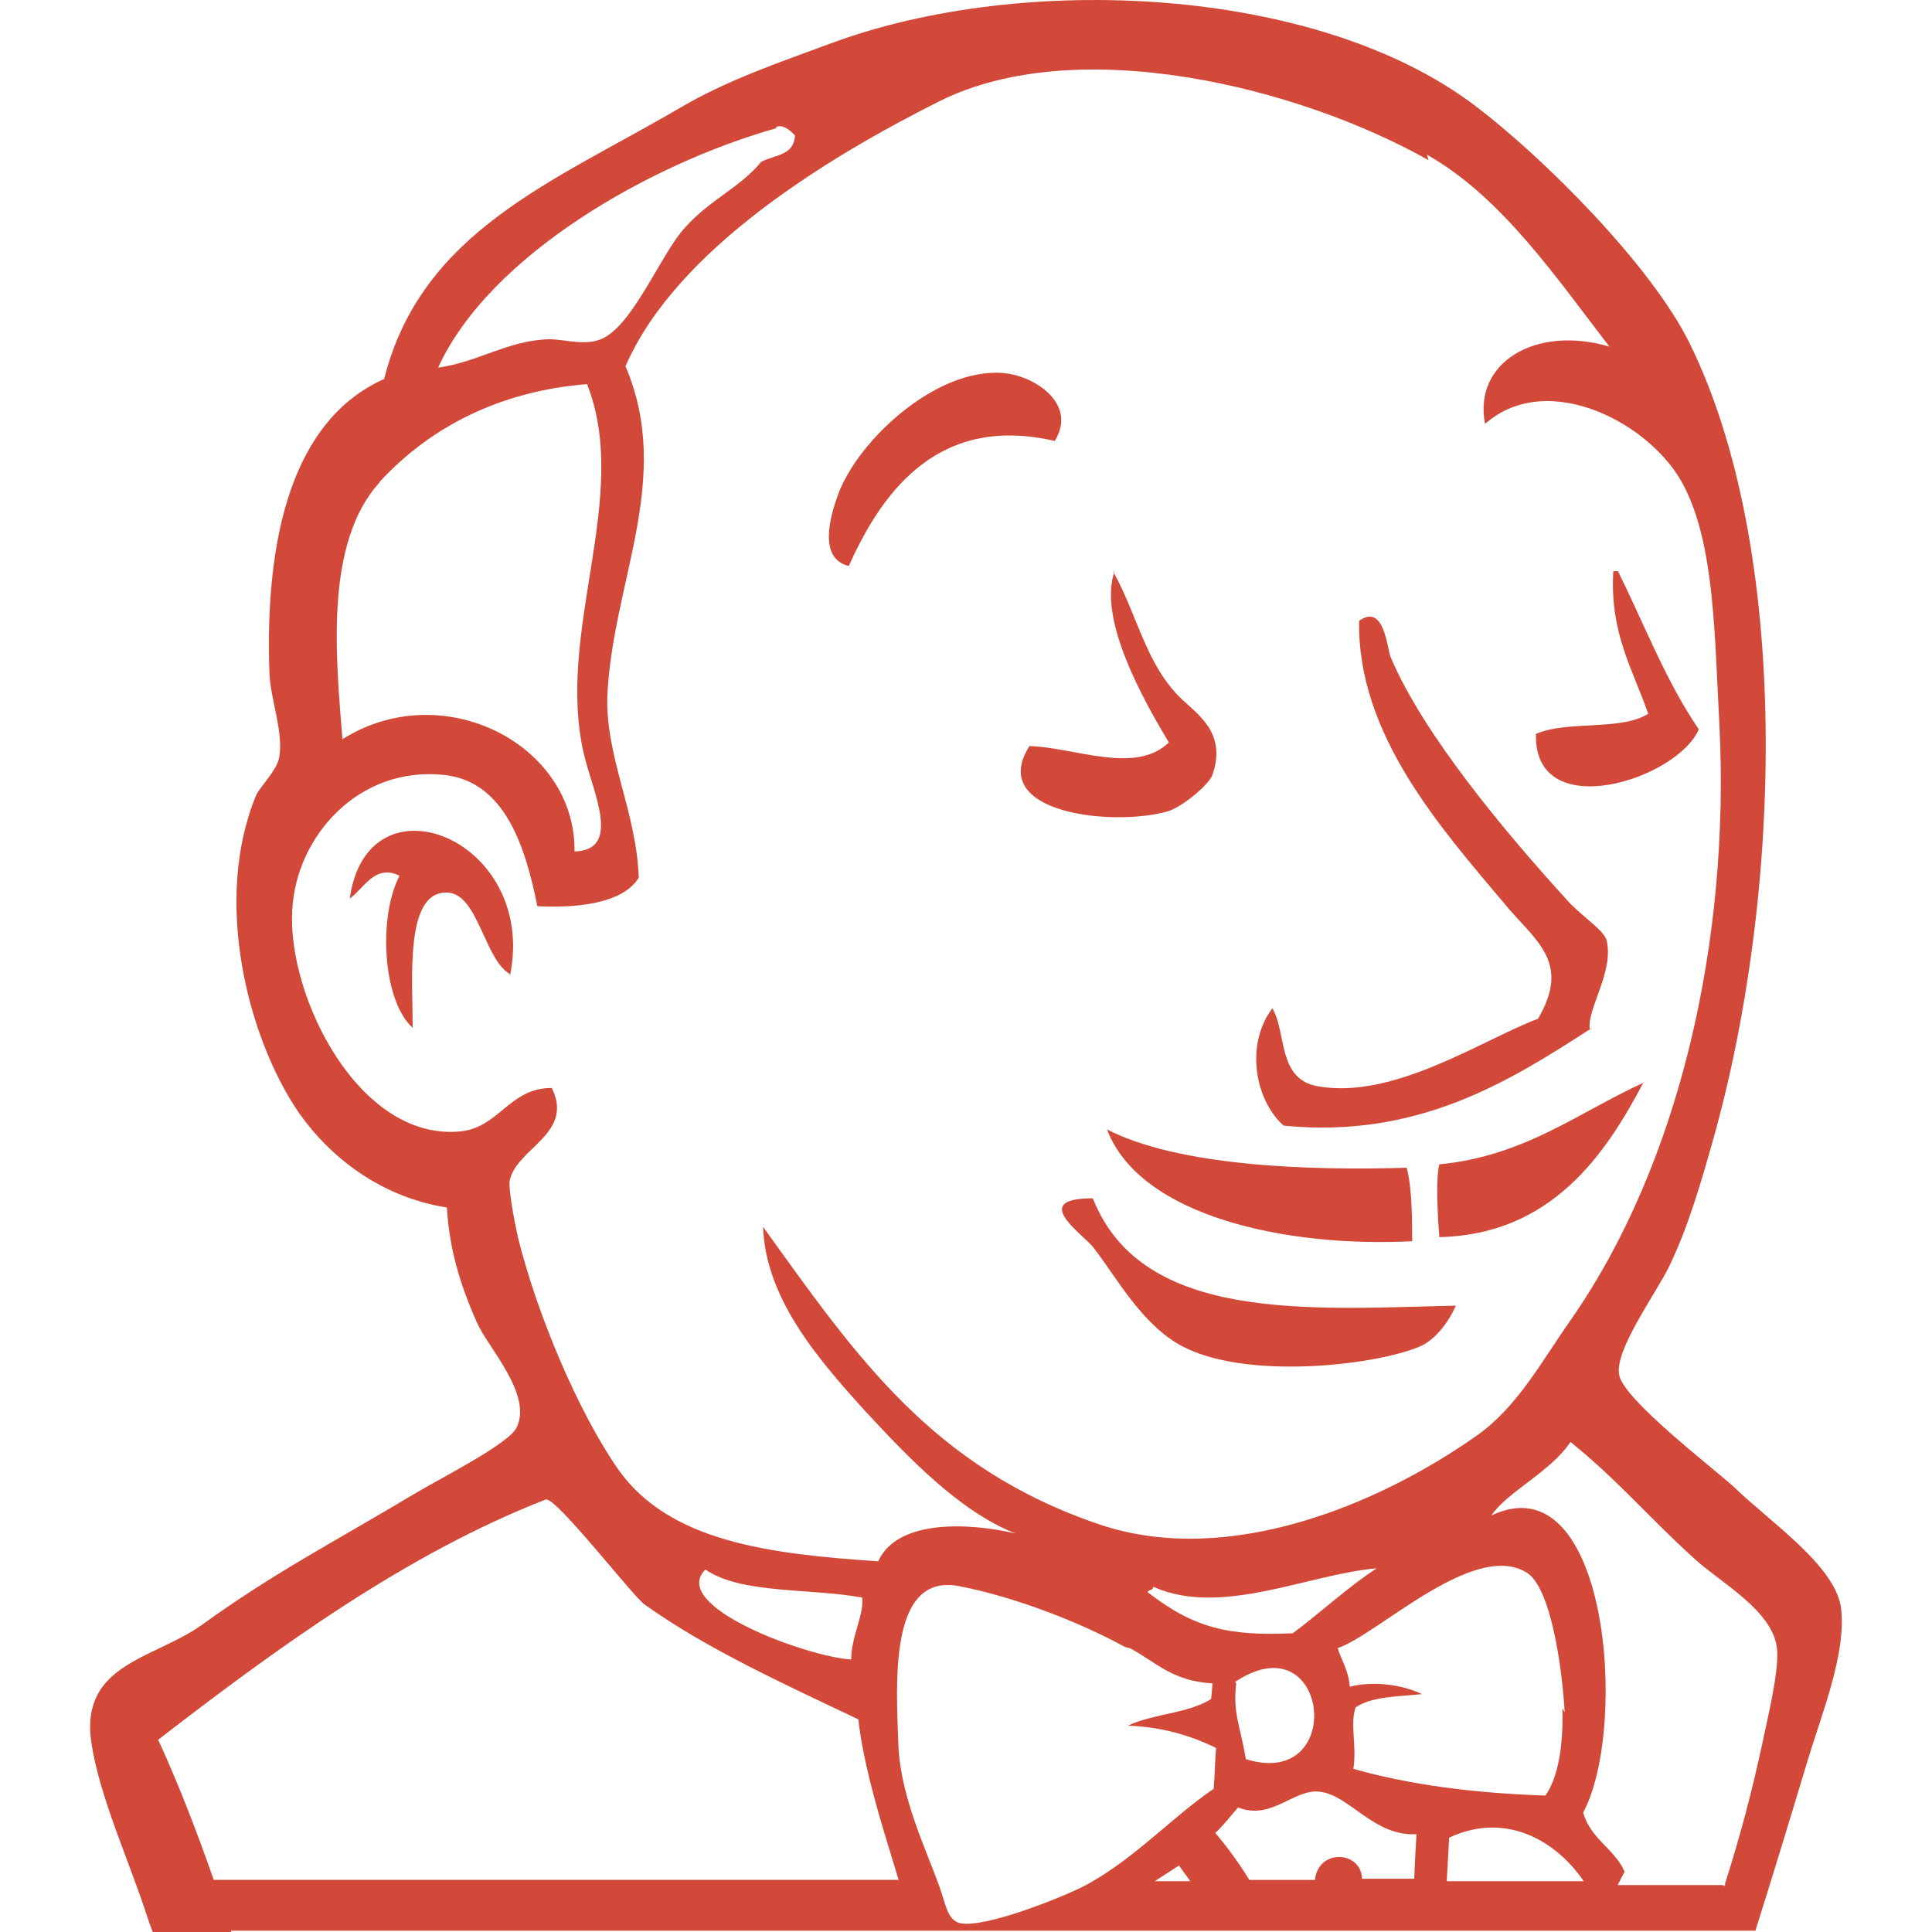
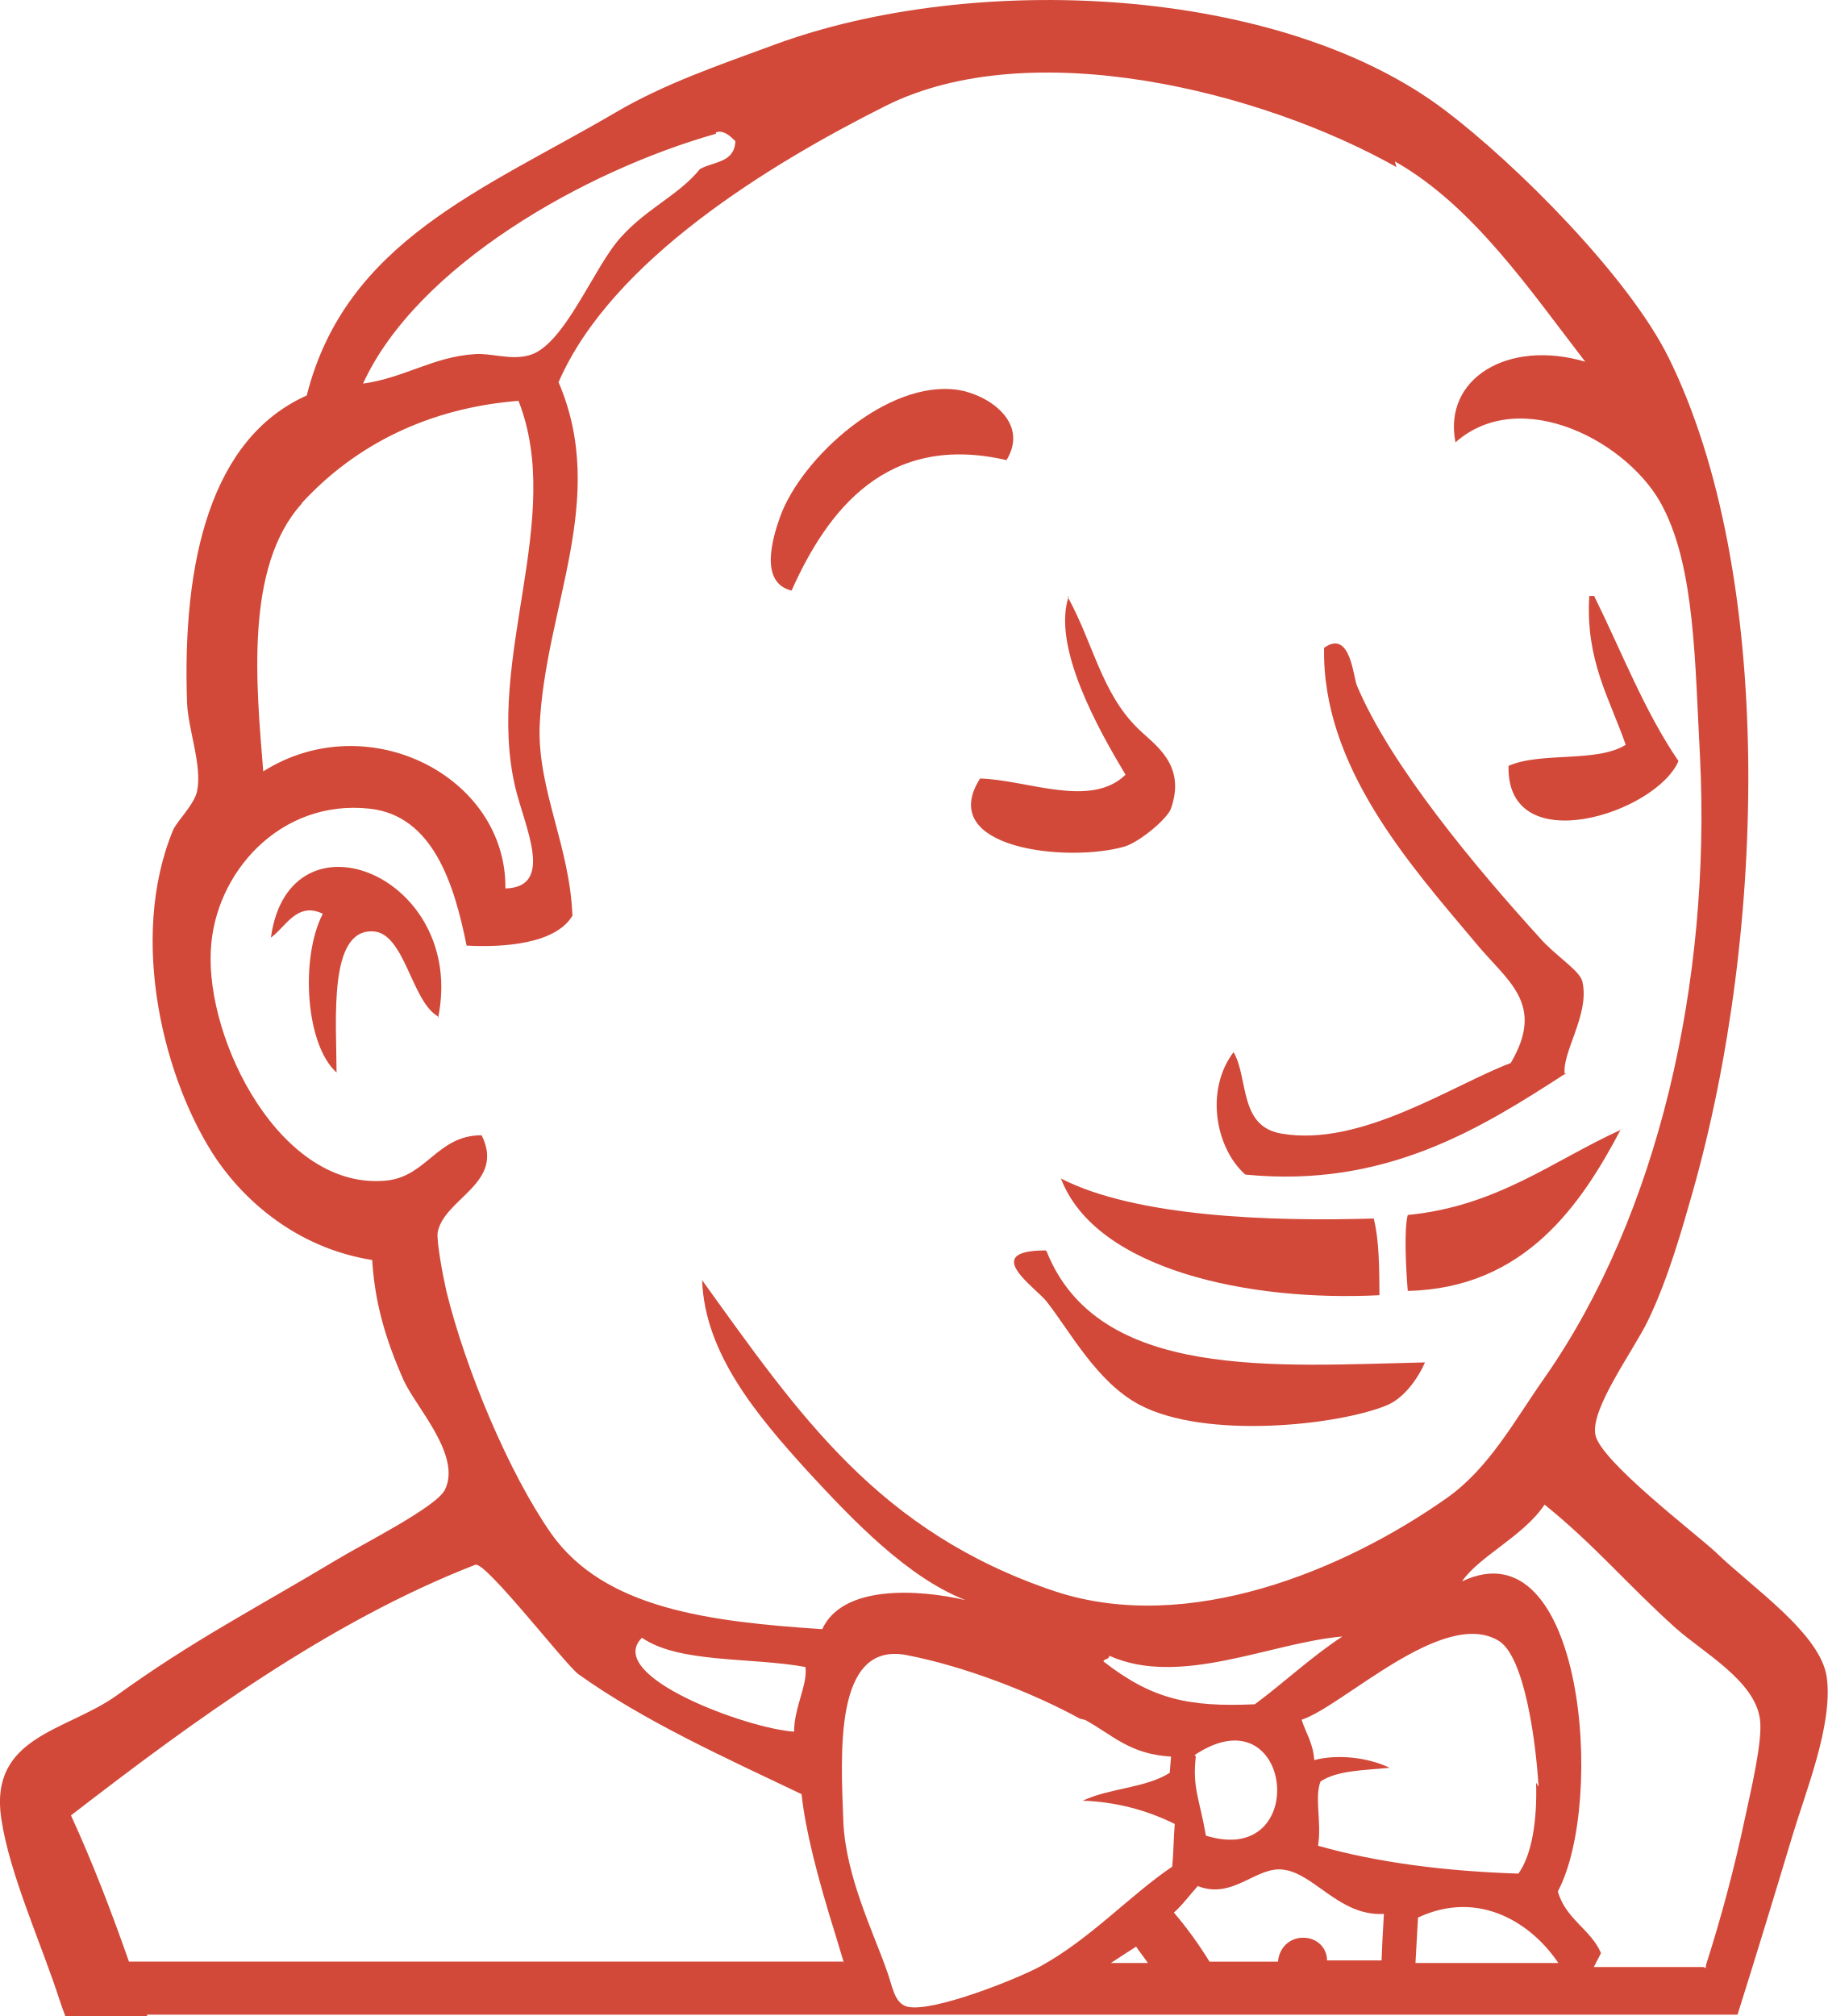
- <svg xmlns="http://www.w3.org/2000/svg" fill="#D24939" role="img" viewBox="0 0 24 24">
+ <svg xmlns="http://www.w3.org/2000/svg" fill="#D24939" role="img" viewBox="1.12 0 21.76 24">
  <path d="M2.872 24h-.975a3.866 3.866 0 01-.07-.197c-.215-.666-.594-1.49-.692-2.154-.146-.984.78-1.039 1.374-1.465.915-.66 1.635-1.025 2.627-1.62.295-.179 1.182-.624 1.281-.829.201-.408-.345-.982-.49-1.3-.225-.507-.345-.937-.376-1.435-.824-.13-1.455-.627-1.844-1.185-.63-.925-1.066-2.635-.525-3.936.045-.103.254-.305.285-.463.06-.308-.105-.72-.12-1.048-.06-1.692.284-3.15 1.425-3.66.463-1.84 2.113-2.453 3.673-3.367.58-.342 1.224-.562 1.89-.807 2.372-.877 6.027-.712 7.994.783.836.633 2.176 1.97 2.656 2.939 1.262 2.555 1.17 6.825.287 9.934-.12.421-.29 1.032-.533 1.533-.168.35-.689 1.05-.625 1.36.064.314 1.19 1.17 1.432 1.395.434.422 1.26.975 1.324 1.5.07.557-.248 1.336-.41 1.875-.217.721-.436 1.441-.654 2.131H2.87zm11.104-3.54c-.545-.3-1.361-.622-2.065-.757-.87-.164-.78 1.188-.75 1.994.03.643.36 1.316.51 1.744.076.197.09.41.256.449.3.068 1.29-.326 1.575-.479.6-.328 1.064-.844 1.574-1.189.016-.17.016-.34.03-.508a2.648 2.648 0 00-1.095-.277c.314-.15.75-.15 1.035-.332l.016-.193c-.496-.03-.69-.254-1.021-.436zm7.454 2.935a17.78 17.78 0 00.465-1.752c.06-.287.215-.918.178-1.176-.059-.459-.684-.799-1.004-1.086-.584-.525-.95-.975-1.56-1.469-.249.375-.78.615-.983.914 1.447-.689 1.71 2.625 1.141 3.69.09.329.391.45.514.735l-.086.166h1.29c.013 0 .03 0 .044.014zm-6.634-.012c-.05-.074-.1-.135-.15-.209l-.301.195h.45zm2.77 0c.008-.209.018-.404.03-.598-.53.029-.825-.48-1.196-.527-.324-.045-.6.361-1.02.195-.095.105-.183.227-.284.316.154.18.295.375.424.584h.815c.014-.164.135-.285.3-.285.165 0 .284.121.284.27h.66zm2.116 0c-.314-.479-.947-.898-1.68-.555l-.03.541h1.71zm-8.51 0l-.104-.344c-.225-.72-.36-1.26-.405-1.68-.914-.436-1.875-.87-2.654-1.426-.15-.105-1.109-1.35-1.23-1.305-1.739.676-3.359 1.86-4.814 2.984.256.557.48 1.141.69 1.74h8.505zm8.265-2.113c-.029-.512-.164-1.56-.48-1.74-.66-.39-1.846.78-2.34.943.045.15.135.271.15.48.285-.074.645-.029.898.092-.299.03-.629.03-.824.164-.074.195.016.48-.029.764.69.197 1.5.303 2.385.332.164-.227.225-.645.211-1.082zm-4.08-.36c-.044.375.046.51.12.943 1.26.391 1.034-1.74-.135-.959zM8.76 19.5c-.45.457 1.27 1.082 1.814 1.115 0-.29.165-.564.135-.77-.65-.118-1.502-.042-1.945-.347zm5.565.215c0 .043-.061.03-.068.064.58.451 1.014.545 1.802.51.354-.262.67-.563 1.043-.807-.855.074-1.931.607-2.774.23zm3.42-17.726c-1.606-.906-4.35-1.591-6.076-.731-1.38.692-3.27 1.84-3.899 3.292.6 1.402-.166 2.686-.226 4.109-.018.757.36 1.42.391 2.242-.2.338-.825.38-1.26.356-.146-.729-.4-1.549-1.155-1.63-1.064-.116-1.845.764-1.89 1.683-.06 1.08.833 2.864 2.085 2.745.488-.046.608-.54 1.139-.54.285.57-.445.75-.523 1.154-.016.105.06.511.104.705.233.944.744 2.16 1.245 2.88.635.9 1.884 1.051 3.229 1.141.24-.525 1.125-.48 1.706-.346-.691-.27-1.336-.945-1.875-1.529-.615-.676-1.23-1.41-1.261-2.28 1.155 1.604 2.1 3 4.2 3.704 1.59.525 3.45-.254 4.664-1.109.51-.359.811-.93 1.17-1.439 1.35-1.936 1.98-4.71 1.846-7.394-.06-1.111-.06-2.221-.436-2.955-.389-.781-1.695-1.471-2.475-.781-.15-.764.63-1.23 1.545-.96-.66-.854-1.336-1.858-2.266-2.384zM13.58 14.896c.615 1.544 2.724 1.363 4.505 1.323-.084.194-.256.435-.465.515-.57.232-2.145.408-2.937-.012-.506-.27-.824-.873-1.102-1.227-.137-.172-.795-.608-.012-.609zm.164-.87c.893.464 2.52.517 3.731.48.066.267.066.593.068.913-1.55.08-3.386-.304-3.794-1.395h-.005zm6.675-.586c-.473.9-1.145 1.897-2.539 1.928-.023-.284-.045-.735 0-.904 1.064-.103 1.727-.646 2.543-1.017zm-.649-.667c-1.02.66-2.154 1.375-3.824 1.21-.351-.31-.485-1-.14-1.458.181.313.06.885.57.97.944.165 2.038-.579 2.73-.84.42-.713-.046-.976-.42-1.433-.782-.93-1.83-2.1-1.802-3.51.314-.224.346.346.391.45.404.96 1.424 2.175 2.174 3 .18.21.48.39.51.524.092.39-.254.854-.209 1.11zm-13.439-.675c-.314-.184-.393-.99-.768-1.01-.535-.03-.438 1.05-.436 1.68-.37-.33-.435-1.365-.164-1.89-.308-.15-.445.164-.618.284.22-1.59 2.34-.734 1.99.96zM4.713 5.995c-.685.756-.54 2.174-.459 3.188 1.244-.785 2.898.06 2.883 1.394.595-.016.223-.744.115-1.215-.353-1.528.592-3.187.041-4.59-1.064.084-1.939.52-2.578 1.215zm9.12 1.113c.307.562.404 1.148.84 1.57.195.19.574.424.387.95-.045.121-.365.391-.551.45-.674.195-2.254.03-1.721-.81.563.015 1.314.36 1.732-.045-.314-.524-.885-1.53-.674-2.13zm6.198-.013h.068c.33.668.6 1.375 1.004 1.965-.27.628-2.053 1.19-2.023.057.39-.17 1.05-.035 1.395-.25-.193-.556-.48-1.006-.434-1.771zm-6.927-1.617c-1.422-.33-2.131.592-2.56 1.553-.384-.094-.231-.615-.135-.883.255-.701 1.28-1.633 2.119-1.506.359.057.848.386.576.834zM9.642 1.593c-1.56.44-3.56 1.574-4.2 2.974.495-.07.84-.321 1.33-.351.186-.016.428.074.641.015.424-.104.78-1.065 1.102-1.41.31-.345.685-.496.94-.81.167-.09.409-.074.42-.33-.073-.075-.15-.135-.232-.105v.017z" />
</svg>
